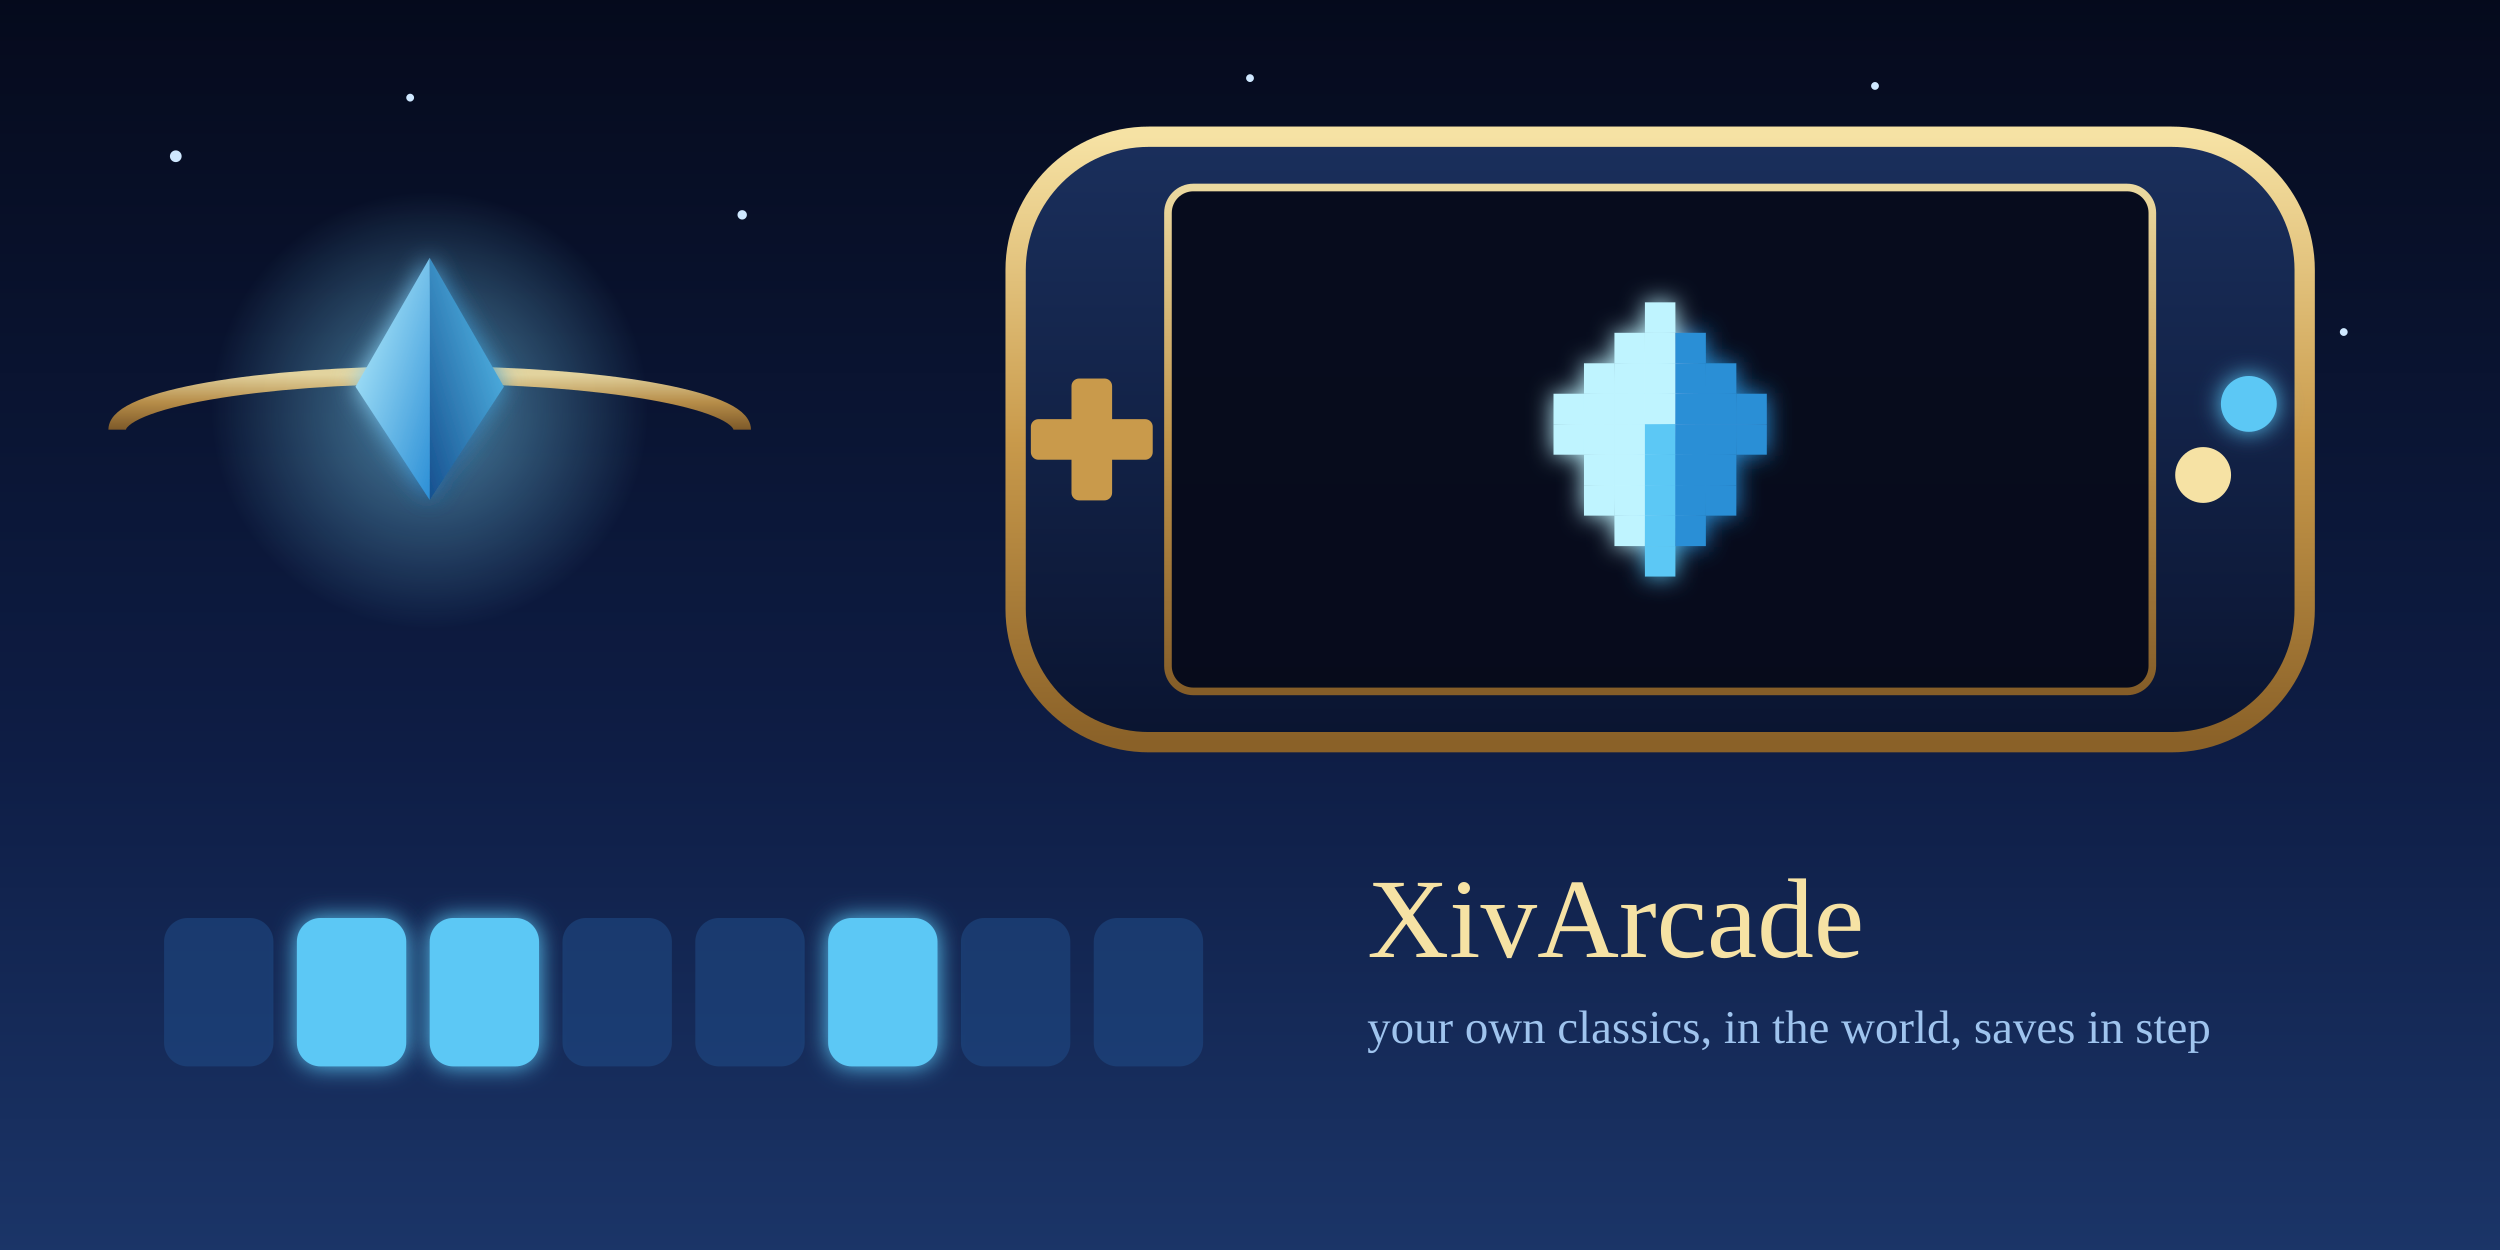
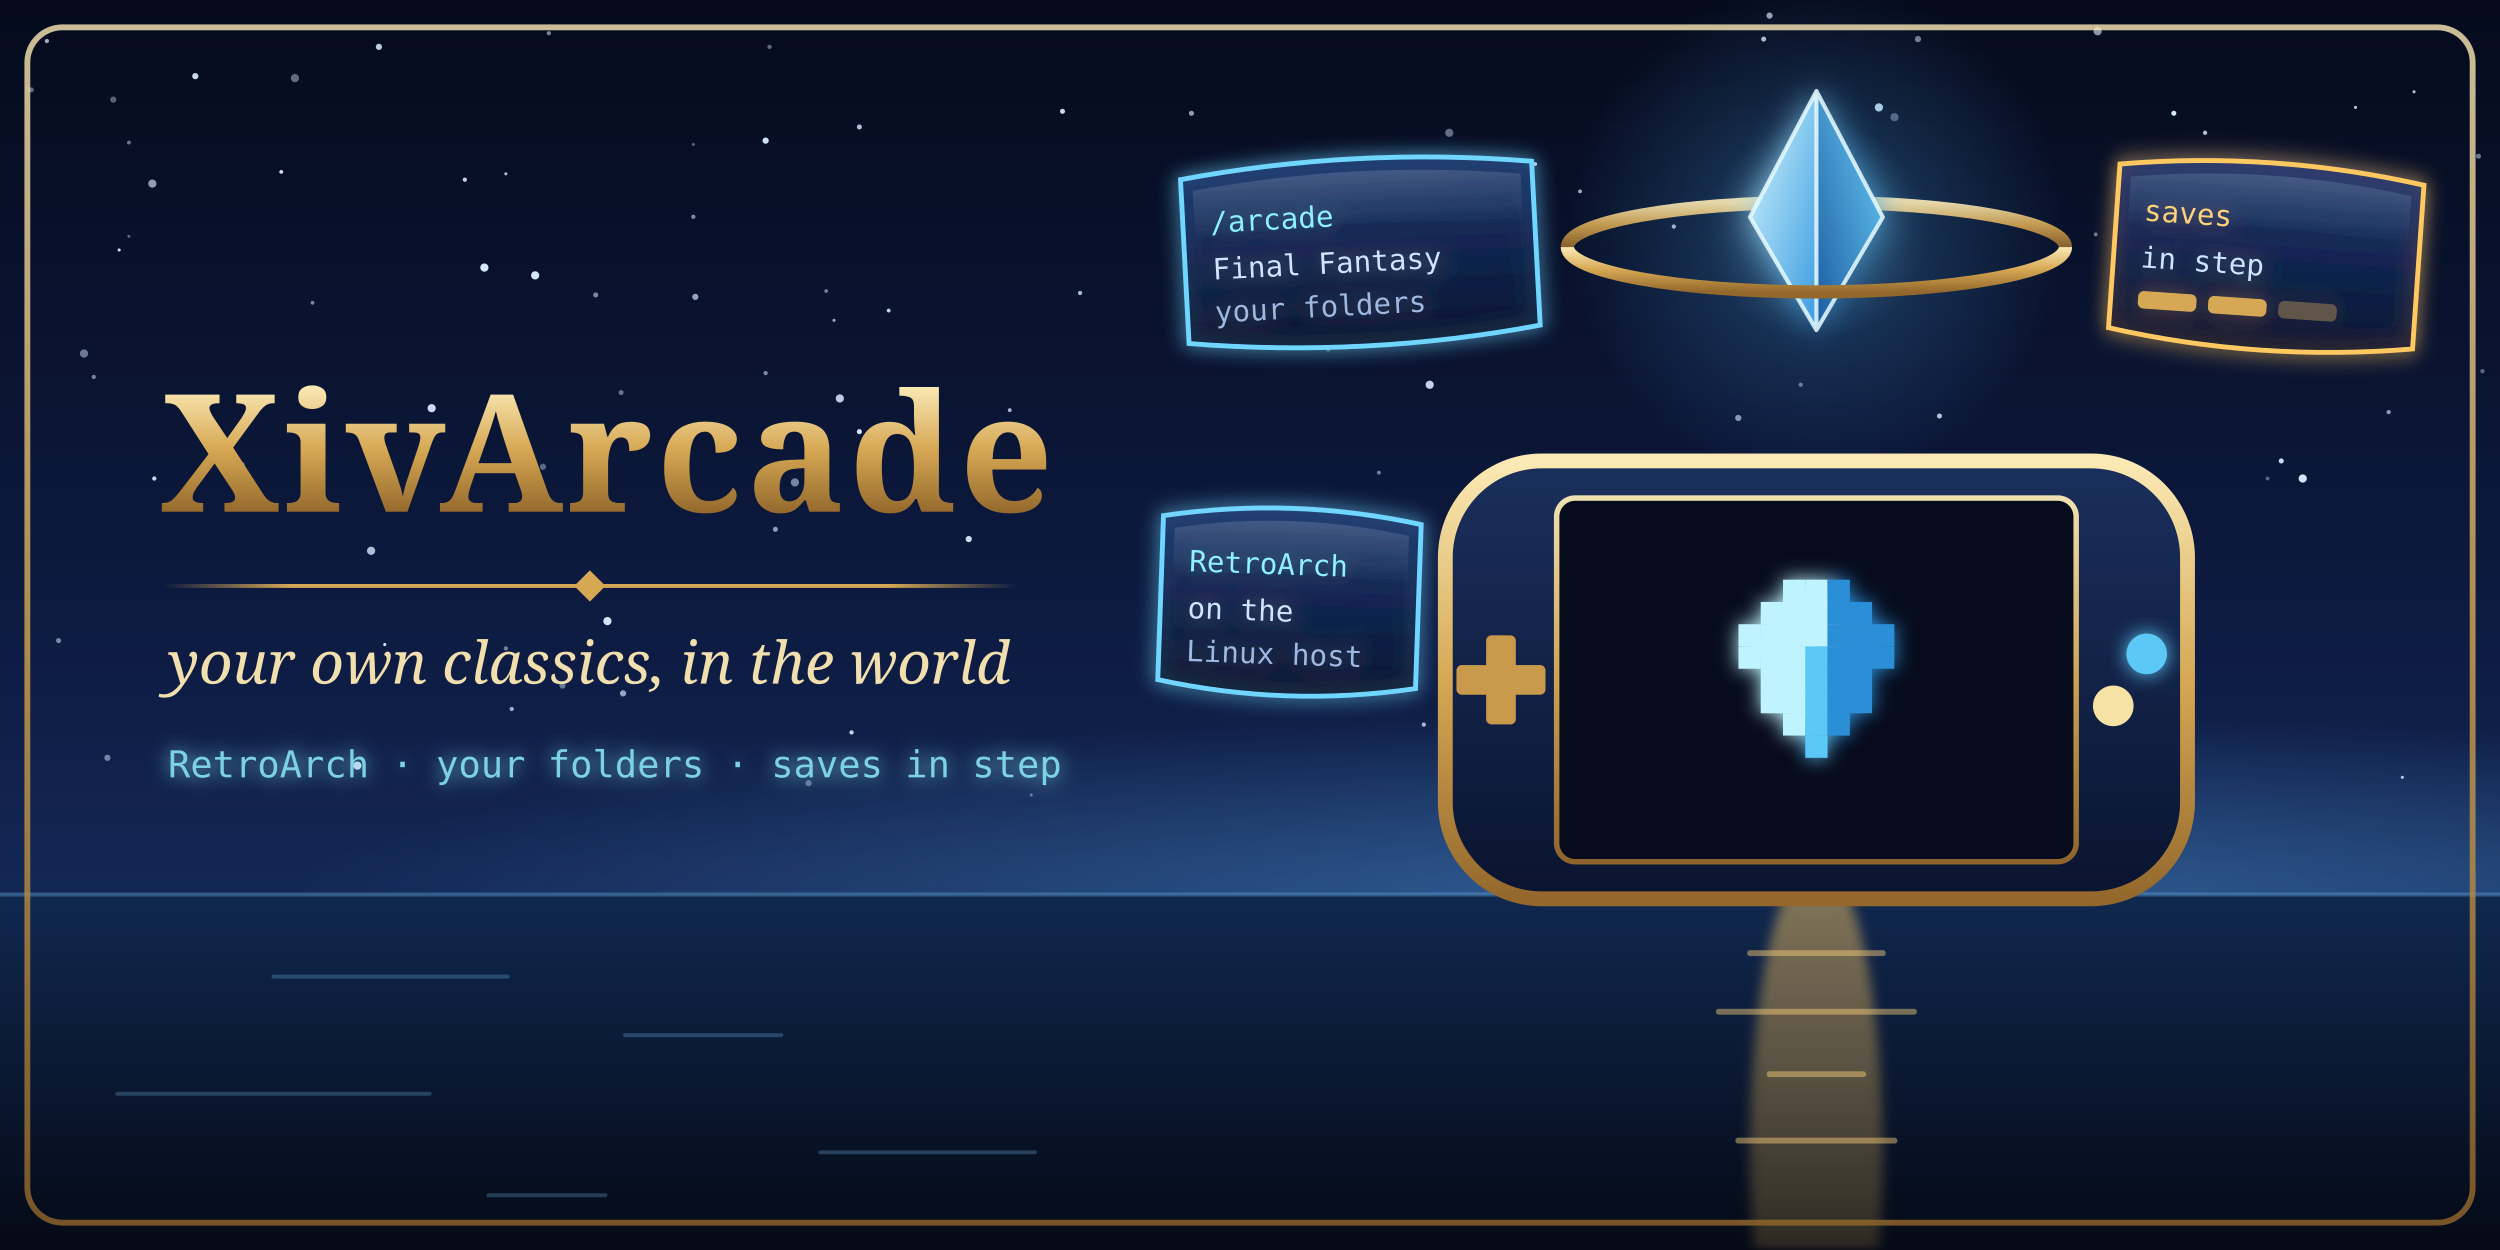
<svg xmlns="http://www.w3.org/2000/svg" width="1280" height="640" viewBox="0 0 1280 640">
  <defs>
-     <radialGradient id="bg" cx="50%" cy="36%" r="78%">
-       <stop offset="0" stop-color="#1f3564" />
-       <stop offset="0.55" stop-color="#0f1c3b" />
-       <stop offset="1" stop-color="#060b1a" />
-     </radialGradient>
    <linearGradient id="sky" x1="0" y1="0" x2="0" y2="1">
      <stop offset="0" stop-color="#050a1c" />
-       <stop offset="0.6" stop-color="#0e1d45" />
-       <stop offset="1" stop-color="#1b3568" />
-     </linearGradient>
+       <stop offset="0.55" stop-color="#0e1d45" />
+       <stop offset="1" stop-color="#1d3a72" />
+     </linearGradient>
+     <linearGradient id="sea" x1="0" y1="0" x2="0" y2="1">
+       <stop offset="0" stop-color="#10284f" />
+       <stop offset="1" stop-color="#040915" />
+     </linearGradient>
+     <radialGradient id="horizon" cx="72%" cy="100%" r="60%">
+       <stop offset="0" stop-color="#5fb8ff" stop-opacity="0.4" />
+       <stop offset="1" stop-color="#5fb8ff" stop-opacity="0" />
+     </radialGradient>
+     <radialGradient id="halo" cx="50%" cy="50%" r="50%">
+       <stop offset="0" stop-color="#8fe3ff" stop-opacity="0.55" />
+       <stop offset="0.45" stop-color="#4fb0f0" stop-opacity="0.18" />
+       <stop offset="1" stop-color="#4fb0f0" stop-opacity="0" />
+     </radialGradient>
    <linearGradient id="gold" x1="0" y1="0" x2="0" y2="1">
-       <stop offset="0" stop-color="#f6e2a4" />
-       <stop offset="0.5" stop-color="#c99a4b" />
-       <stop offset="1" stop-color="#8a6128" />
-     </linearGradient>
-     <linearGradient id="cL" x1="0" y1="0" x2="1" y2="1">
-       <stop offset="0" stop-color="#bff4ff" />
-       <stop offset="1" stop-color="#2c8fd6" />
-     </linearGradient>
-     <linearGradient id="cR" x1="1" y1="0" x2="0" y2="1">
-       <stop offset="0" stop-color="#5cc8f5" />
-       <stop offset="1" stop-color="#16508f" />
-     </linearGradient>
-     <linearGradient id="screen" x1="0" y1="0" x2="0" y2="1">
-       <stop offset="0" stop-color="#1a2f5c" />
-       <stop offset="1" stop-color="#0a1430" />
-     </linearGradient>
-     <radialGradient id="halo" cx="50%" cy="50%" r="50%">
-       <stop offset="0" stop-color="#7fdcff" stop-opacity="0.55" />
-       <stop offset="1" stop-color="#7fdcff" stop-opacity="0" />
-     </radialGradient>
-     <filter id="glow" x="-60%" y="-60%" width="220%" height="220%">
-       <feGaussianBlur stdDeviation="6" result="b" />
+       <stop offset="0" stop-color="#fbeab5" />
+       <stop offset="0.5" stop-color="#d6a854" />
+       <stop offset="1" stop-color="#94682c" />
+     </linearGradient>
+     <linearGradient id="goldX" x1="0" y1="0" x2="1" y2="0">
+       <stop offset="0" stop-color="#8a6128" />
+       <stop offset="0.35" stop-color="#f6e2a4" />
+       <stop offset="1" stop-color="#9a6e2e" />
+     </linearGradient>
+     <linearGradient id="goldH" gradientUnits="userSpaceOnUse" x1="84" y1="0" x2="520" y2="0">
+       <stop offset="0" stop-color="#d6a854" stop-opacity="0" />
+       <stop offset="0.15" stop-color="#d6a854" />
+       <stop offset="0.85" stop-color="#d6a854" />
+       <stop offset="1" stop-color="#d6a854" stop-opacity="0" />
+     </linearGradient>
+     <linearGradient id="fA" x1="0" y1="0" x2="1" y2="1">
+       <stop offset="0" stop-color="#d4f7ff" />
+       <stop offset="1" stop-color="#3a9be0" />
+     </linearGradient>
+     <linearGradient id="fB" x1="1" y1="0" x2="0" y2="1">
+       <stop offset="0" stop-color="#6cd0f8" />
+       <stop offset="1" stop-color="#1a5aa0" />
+     </linearGradient>
+     <linearGradient id="glass" x1="0" y1="0" x2="0" y2="1">
+       <stop offset="0" stop-color="#1c3a70" stop-opacity="0.9" />
+       <stop offset="1" stop-color="#071230" stop-opacity="0.9" />
+     </linearGradient>
+     <linearGradient id="glare" x1="0" y1="0" x2="0" y2="1">
+       <stop offset="0" stop-color="#ffffff" stop-opacity="0.16" />
+       <stop offset="1" stop-color="#ffffff" stop-opacity="0" />
+     </linearGradient>
+     <linearGradient id="refl" x1="0" y1="0" x2="0" y2="1">
+       <stop offset="0" stop-color="#ffc861" stop-opacity="0.5" />
+       <stop offset="1" stop-color="#ffc861" stop-opacity="0" />
+     </linearGradient>
+     <radialGradient id="paper" cx="50%" cy="46%" r="60%">
+       <stop offset="0" stop-color="#fff6d8" />
+       <stop offset="0.35" stop-color="#ffd27a" />
+       <stop offset="0.75" stop-color="#f08a36" />
+       <stop offset="1" stop-color="#b8461c" />
+     </radialGradient>
+     <radialGradient id="warm" cx="50%" cy="50%" r="50%">
+       <stop offset="0" stop-color="#ffcf73" stop-opacity="0.6" />
+       <stop offset="0.45" stop-color="#ff9f43" stop-opacity="0.2" />
+       <stop offset="1" stop-color="#ff7a1a" stop-opacity="0" />
+     </radialGradient>
+     <filter id="glow" x="-40%" y="-40%" width="180%" height="180%">
+       <feGaussianBlur stdDeviation="5" result="b" />
      <feMerge>
        <feMergeNode in="b" />
        <feMergeNode in="SourceGraphic" />
      </feMerge>
    </filter>
+     <filter id="bigglow" x="-40%" y="-40%" width="180%" height="180%">
+       <feGaussianBlur stdDeviation="10" result="b" />
+       <feMerge>
+         <feMergeNode in="b" />
+         <feMergeNode in="SourceGraphic" />
+       </feMerge>
+     </filter>
+     <filter id="blur">
+       <feGaussianBlur stdDeviation="3" />
+     </filter>
+     <filter id="soft" x="-50%" y="-50%" width="200%" height="200%">
+       <feGaussianBlur stdDeviation="6" />
+     </filter>
+     <linearGradient id="pageL" x1="0" y1="0" x2="0" y2="1">
+       <stop offset="0" stop-color="#fdf6e3" />
+       <stop offset="1" stop-color="#d8c9a6" />
+     </linearGradient>
+     <linearGradient id="pageR" x1="0" y1="0" x2="0" y2="1">
+       <stop offset="0" stop-color="#f7edd6" />
+       <stop offset="1" stop-color="#cbb992" />
+     </linearGradient>
+     <linearGradient id="screen" x1="0" y1="0" x2="0" y2="1">
+       <stop offset="0" stop-color="#1a2f5c" />
+       <stop offset="1" stop-color="#0a1430" />
+     </linearGradient>
+     <radialGradient id="bg" cx="50%" cy="42%" r="75%">
+       <stop offset="0" stop-color="#1f3564" />
+       <stop offset="0.55" stop-color="#0f1c3b" />
+       <stop offset="1" stop-color="#060b1a" />
+     </radialGradient>
+     <clipPath id="frame">
+       <rect width="512" height="512" rx="104" />
+     </clipPath>
  </defs>
  <rect width="1280" height="640" fill="url(#sky)" />
-   <g fill="#cfe8ff">
-     <circle cx="90" cy="80" r="3" />
-     <circle cx="210" cy="50" r="2" />
-     <circle cx="380" cy="110" r="2.4" />
-     <circle cx="1090" cy="70" r="3" />
-     <circle cx="1200" cy="170" r="2" />
-     <circle cx="960" cy="44" r="2" />
-     <circle cx="640" cy="40" r="2" />
-   </g>
-   <circle cx="220" cy="210" r="112" fill="url(#halo)" />
-   <path d="M60 220 A160 28 0 0 1 380 220" fill="none" stroke="url(#gold)" stroke-width="9" opacity="0.9" />
-   <g filter="url(#glow)">
-     <path d="M220 132 L258 198 L220 256 Z" fill="url(#cR)" />
-     <path d="M220 132 L182 198 L220 256 Z" fill="url(#cL)" />
-   </g>
-   <rect x="520" y="70" width="660" height="310" rx="68.2" fill="url(#screen)" stroke="url(#gold)" stroke-width="10.4" />
-   <rect x="598.0" y="96.0" width="504.0" height="258.0" rx="13.0" fill="#060b1a" stroke="url(#gold)" stroke-width="3.9" opacity="0.95" />
-   <g filter="url(#glow)">
-     <rect x="842.2" y="154.8" width="15.6" height="15.6" fill="#bff4ff" />
-     <rect x="826.6" y="170.4" width="15.6" height="15.6" fill="#bff4ff" />
-     <rect x="842.2" y="170.4" width="15.6" height="15.6" fill="#bff4ff" />
-     <rect x="857.8" y="170.4" width="15.6" height="15.6" fill="#2c8fd6" />
-     <rect x="811.0" y="186.0" width="15.6" height="15.6" fill="#bff4ff" />
-     <rect x="826.6" y="186.0" width="15.6" height="15.6" fill="#bff4ff" />
-     <rect x="842.2" y="186.0" width="15.6" height="15.6" fill="#bff4ff" />
-     <rect x="857.8" y="186.0" width="15.6" height="15.6" fill="#2c8fd6" />
-     <rect x="873.4" y="186.0" width="15.6" height="15.6" fill="#2c8fd6" />
-     <rect x="795.4" y="201.6" width="15.6" height="15.6" fill="#bff4ff" />
-     <rect x="811.0" y="201.6" width="15.6" height="15.6" fill="#bff4ff" />
-     <rect x="826.6" y="201.6" width="15.6" height="15.6" fill="#bff4ff" />
-     <rect x="842.2" y="201.6" width="15.6" height="15.6" fill="#bff4ff" />
-     <rect x="857.8" y="201.6" width="15.6" height="15.6" fill="#2c8fd6" />
-     <rect x="873.4" y="201.6" width="15.6" height="15.6" fill="#2c8fd6" />
-     <rect x="889.0" y="201.6" width="15.6" height="15.6" fill="#2c8fd6" />
-     <rect x="795.4" y="217.2" width="15.6" height="15.6" fill="#bff4ff" />
-     <rect x="811.0" y="217.2" width="15.6" height="15.6" fill="#bff4ff" />
-     <rect x="826.6" y="217.2" width="15.6" height="15.6" fill="#bff4ff" />
-     <rect x="842.2" y="217.2" width="15.6" height="15.6" fill="#5cc8f5" />
-     <rect x="857.8" y="217.2" width="15.6" height="15.6" fill="#2c8fd6" />
-     <rect x="873.4" y="217.2" width="15.6" height="15.6" fill="#2c8fd6" />
-     <rect x="889.0" y="217.2" width="15.6" height="15.6" fill="#2c8fd6" />
-     <rect x="811.0" y="232.8" width="15.6" height="15.6" fill="#bff4ff" />
-     <rect x="826.6" y="232.8" width="15.6" height="15.6" fill="#bff4ff" />
-     <rect x="842.2" y="232.8" width="15.6" height="15.6" fill="#5cc8f5" />
-     <rect x="857.8" y="232.8" width="15.6" height="15.6" fill="#2c8fd6" />
-     <rect x="873.4" y="232.8" width="15.6" height="15.6" fill="#2c8fd6" />
-     <rect x="811.0" y="248.4" width="15.6" height="15.6" fill="#bff4ff" />
-     <rect x="826.6" y="248.4" width="15.6" height="15.6" fill="#bff4ff" />
-     <rect x="842.2" y="248.4" width="15.6" height="15.6" fill="#5cc8f5" />
-     <rect x="857.8" y="248.4" width="15.6" height="15.6" fill="#2c8fd6" />
-     <rect x="873.4" y="248.4" width="15.6" height="15.6" fill="#2c8fd6" />
-     <rect x="826.6" y="264.0" width="15.6" height="15.6" fill="#bff4ff" />
-     <rect x="842.2" y="264.0" width="15.6" height="15.6" fill="#5cc8f5" />
-     <rect x="857.8" y="264.0" width="15.6" height="15.6" fill="#2c8fd6" />
-     <rect x="842.2" y="279.6" width="15.6" height="15.6" fill="#5cc8f5" />
-   </g>
-   <g fill="#c99a4b">
-     <rect x="548.6" y="193.8" width="20.8" height="62.4" rx="3.9" />
-     <rect x="527.8" y="214.6" width="62.4" height="20.8" rx="3.9" />
-   </g>
-   <circle cx="1151.4" cy="206.8" r="14.3" fill="#5cc8f5" filter="url(#glow)" />
-   <circle cx="1128.0" cy="243.2" r="14.3" fill="#f6e2a4" />
-   <rect x="84" y="470" width="56" height="76" rx="12.16" fill="#1f4b86" opacity="0.55" />
-   <rect x="152" y="470" width="56" height="76" rx="12.16" fill="#5cc8f5" opacity="1" filter="url(#glow)" />
-   <rect x="220" y="470" width="56" height="76" rx="12.16" fill="#5cc8f5" opacity="1" filter="url(#glow)" />
-   <rect x="288" y="470" width="56" height="76" rx="12.16" fill="#1f4b86" opacity="0.55" />
-   <rect x="356" y="470" width="56" height="76" rx="12.16" fill="#1f4b86" opacity="0.55" />
-   <rect x="424" y="470" width="56" height="76" rx="12.16" fill="#5cc8f5" opacity="1" filter="url(#glow)" />
-   <rect x="492" y="470" width="56" height="76" rx="12.16" fill="#1f4b86" opacity="0.55" />
-   <rect x="560" y="470" width="56" height="76" rx="12.16" fill="#1f4b86" opacity="0.55" />
-   <text x="700" y="490" font-family="Georgia, 'Times New Roman', serif" font-size="58" fill="#f6e2a4">XivArcade</text>
-   <text x="700" y="534" font-family="Georgia, 'Times New Roman', serif" font-size="24" fill="#9fc4ee">your own classics, in the world, saves in step</text>
+   <g fill="#d8ecff">
+     <circle cx="16" cy="46" r="1.3" opacity="0.44" />
+     <circle cx="55" cy="388" r="1.6" opacity="0.50" />
+     <circle cx="970" cy="60" r="2.1" opacity="0.37" />
+     <circle cx="78" cy="94" r="2.1" opacity="0.64" />
+     <circle cx="528" cy="407" r="0.8" opacity="0.43" />
+     <circle cx="986" cy="362" r="1.1" opacity="0.48" />
+     <circle cx="423" cy="149" r="1" opacity="0.49" />
+     <circle cx="278" cy="239" r="1.6" opacity="0.39" />
+     <circle cx="66" cy="73" r="1" opacity="0.48" />
+     <circle cx="1071" cy="404" r="0.8" opacity="0.41" />
+     <circle cx="680" cy="179" r="1" opacity="0.49" />
+     <circle cx="553" cy="150" r="1.1" opacity="0.77" />
+     <circle cx="281" cy="17" r="1.1" opacity="0.54" />
+     <circle cx="732" cy="197" r="2.1" opacity="0.89" />
+     <circle cx="1230" cy="398" r="0.8" opacity="0.86" />
+     <circle cx="392" cy="72" r="1.6" opacity="0.96" />
+     <circle cx="1073" cy="120" r="1" opacity="0.48" />
+     <circle cx="1179" cy="245" r="2.1" opacity="0.97" />
+     <circle cx="857" cy="116" r="1.1" opacity="0.77" />
+     <circle cx="1269" cy="80" r="1.3" opacity="0.48" />
+     <circle cx="427" cy="164" r="0.8" opacity="0.72" />
+     <circle cx="151" cy="40" r="2.1" opacity="0.43" />
+     <circle cx="248" cy="137" r="2.1" opacity="0.99" />
+     <circle cx="194" cy="24" r="1.6" opacity="0.86" />
+     <circle cx="356" cy="152" r="1.6" opacity="0.67" />
+     <circle cx="756" cy="349" r="1.3" opacity="0.44" />
+     <circle cx="928" cy="283" r="0.8" opacity="0.52" />
+     <circle cx="980" cy="402" r="1.1" opacity="0.50" />
+     <circle cx="124" cy="238" r="1.3" opacity="0.46" />
+     <circle cx="58" cy="51" r="1.6" opacity="0.38" />
+     <circle cx="786" cy="84" r="1" opacity="0.97" />
+     <circle cx="1109" cy="281" r="1.6" opacity="0.65" />
+     <circle cx="890" cy="214" r="1.6" opacity="0.61" />
+     <circle cx="671" cy="293" r="1.3" opacity="0.55" />
+     <circle cx="1049" cy="133" r="1.1" opacity="0.43" />
+     <circle cx="1002" cy="304" r="1.1" opacity="0.80" />
+     <circle cx="742" cy="68" r="2.1" opacity="0.43" />
+     <circle cx="544" cy="57" r="1.3" opacity="0.92" />
+     <circle cx="262" cy="363" r="1.1" opacity="0.70" />
+     <circle cx="311" cy="318" r="2.1" opacity="0.96" />
+     <circle cx="48" cy="193" r="1.1" opacity="0.52" />
+     <circle cx="259" cy="332" r="1.1" opacity="0.49" />
+     <circle cx="43" cy="181" r="2.1" opacity="0.48" />
+     <circle cx="274" cy="141" r="2.1" opacity="0.97" />
+     <circle cx="144" cy="88" r="1" opacity="0.93" />
+     <circle cx="888" cy="362" r="1.3" opacity="0.96" />
+     <circle cx="355" cy="74" r="0.8" opacity="0.39" />
+     <circle cx="197" cy="330" r="0.8" opacity="0.99" />
+     <circle cx="355" cy="111" r="1.1" opacity="0.55" />
+     <circle cx="1168" cy="236" r="1.3" opacity="0.93" />
+     <circle cx="1241" cy="98" r="1" opacity="0.90" />
+     <circle cx="692" cy="130" r="0.8" opacity="0.79" />
+     <circle cx="906" cy="8" r="1.6" opacity="0.67" />
+     <circle cx="392" cy="191" r="1.1" opacity="0.55" />
+     <circle cx="496" cy="276" r="1.6" opacity="0.93" />
+     <circle cx="982" cy="20" r="1.6" opacity="0.51" />
+     <circle cx="903" cy="20" r="1.3" opacity="0.79" />
+     <circle cx="414" cy="401" r="1.6" opacity="0.39" />
+     <circle cx="318" cy="201" r="1.3" opacity="0.44" />
+     <circle cx="61" cy="128" r="0.8" opacity="0.96" />
+     <circle cx="288" cy="351" r="1.6" opacity="0.44" />
+     <circle cx="30" cy="328" r="1.3" opacity="0.53" />
+     <circle cx="971" cy="272" r="0.8" opacity="0.94" />
+     <circle cx="1059" cy="297" r="1.1" opacity="0.50" />
+     <circle cx="1271" cy="190" r="1.1" opacity="0.39" />
+     <circle cx="729" cy="371" r="1.1" opacity="0.75" />
+     <circle cx="259" cy="89" r="0.8" opacity="0.79" />
+     <circle cx="1074" cy="16" r="2.1" opacity="0.62" />
+     <circle cx="962" cy="55" r="2.1" opacity="0.86" />
+     <circle cx="1223" cy="211" r="1.1" opacity="0.63" />
+     <circle cx="712" cy="320" r="1.3" opacity="0.39" />
+     <circle cx="1115" cy="125" r="2.1" opacity="0.92" />
+     <circle cx="160" cy="155" r="1" opacity="0.53" />
+     <circle cx="436" cy="375" r="1.1" opacity="0.89" />
+     <circle cx="765" cy="335" r="1.3" opacity="0.57" />
+     <circle cx="238" cy="92" r="1.1" opacity="0.88" />
+     <circle cx="1236" cy="47" r="0.8" opacity="0.81" />
+     <circle cx="397" cy="271" r="1.3" opacity="0.63" />
+     <circle cx="100" cy="39" r="1.6" opacity="0.92" />
+     <circle cx="610" cy="58" r="1.3" opacity="0.66" />
+     <circle cx="79" cy="245" r="1.1" opacity="0.90" />
+     <circle cx="394" cy="24" r="1.1" opacity="0.43" />
+     <circle cx="905" cy="249" r="2.1" opacity="0.92" />
+     <circle cx="706" cy="242" r="1" opacity="0.52" />
+     <circle cx="697" cy="321" r="1.6" opacity="0.64" />
+     <circle cx="407" cy="247" r="2.1" opacity="0.52" />
+     <circle cx="96" cy="250" r="1" opacity="0.80" />
+     <circle cx="183" cy="392" r="2.1" opacity="0.88" />
+     <circle cx="1113" cy="58" r="1.3" opacity="0.98" />
+     <circle cx="221" cy="209" r="2.1" opacity="0.92" />
+     <circle cx="455" cy="159" r="1" opacity="0.89" />
+     <circle cx="430" cy="204" r="2.1" opacity="0.85" />
+     <circle cx="922" cy="197" r="1.1" opacity="0.46" />
+     <circle cx="906" cy="301" r="1.6" opacity="0.67" />
+     <circle cx="1206" cy="55" r="0.8" opacity="0.84" />
+     <circle cx="1161" cy="245" r="1" opacity="0.39" />
+     <circle cx="24" cy="21" r="1.1" opacity="0.72" />
+     <circle cx="305" cy="151" r="1.3" opacity="0.54" />
+     <circle cx="66" cy="121" r="0.8" opacity="0.39" />
+     <circle cx="517" cy="210" r="1" opacity="0.77" />
+     <circle cx="440" cy="221" r="1.3" opacity="0.98" />
+     <circle cx="1103" cy="288" r="0.8" opacity="0.56" />
+     <circle cx="319" cy="355" r="1.6" opacity="0.66" />
+     <circle cx="993" cy="213" r="1.3" opacity="0.82" />
+     <circle cx="1129" cy="68" r="1.1" opacity="0.81" />
+     <circle cx="809" cy="98" r="1" opacity="0.72" />
+     <circle cx="190" cy="282" r="2.1" opacity="0.79" />
+     <circle cx="1149" cy="115" r="1" opacity="0.67" />
+     <circle cx="440" cy="65" r="1.3" opacity="0.80" />
+     <circle cx="1202" cy="113" r="1.1" opacity="0.78" />
+   </g>
+   <rect y="300" width="1280" height="160" fill="url(#horizon)" />
+   <rect y="458" width="1280" height="182" fill="url(#sea)" />
+   <path d="M0 458 L1280 458" stroke="#6fb9f0" stroke-opacity="0.35" stroke-width="2" />
+   <g stroke="#7fc8ff" opacity="0.25" stroke-linecap="round" stroke-width="2">
+     <path d="M140 500 h120 M320 530 h80 M60 560 h160 M420 590 h110 M250 612 h60" />
+   </g>
+   <ellipse cx="930" cy="590" rx="34" ry="150" fill="url(#refl)" filter="url(#blur)" />
+   <g stroke="#ffd27a" stroke-linecap="round" opacity="0.45" stroke-width="3">
+     <path d="M896 488 h68 M880 518 h100 M906 550 h48 M890 584 h80" />
+   </g>
+   <g transform="translate(930 118) scale(0.85)">
+     <circle r="150" fill="url(#halo)" />
+     <path d="M-150 10 A150 27 0 0 1 150 10" fill="none" stroke="url(#gold)" stroke-width="8" opacity="0.9" />
+     <g filter="url(#bigglow)">
+       <path d="M0 -84 L40 -8 L0 60 Z" fill="url(#fB)" />
+       <path d="M0 -84 L-40 -8 L0 60 Z" fill="url(#fA)" />
+     </g>
+     <path d="M0 -84 L40 -8 L0 60 L-40 -8 Z M0 -84 L0 60" fill="none" stroke="#e8fbff" stroke-width="2.5" stroke-linejoin="round" opacity="0.85" />
+     <path d="M-150 10 A150 27 0 0 0 150 10" fill="none" stroke="url(#gold)" stroke-width="8" />
+   </g>
+   <g>
+     <rect x="740.0" y="236.0" width="380.0" height="224.2" rx="49.4" fill="url(#screen)" stroke="url(#gold)" stroke-width="7.6" />
+     <rect x="797.0" y="255.0" width="266.0" height="186.2" rx="9.5" fill="#060b1a" stroke="url(#gold)" stroke-width="2.8" opacity="0.95" />
+     <g filter="url(#glow)">
+       <rect x="912.9" y="296.8" width="11.4" height="11.4" fill="#bff4ff" />
+       <rect x="924.3" y="296.8" width="11.4" height="11.4" fill="#bff4ff" />
+       <rect x="935.7" y="296.8" width="11.4" height="11.4" fill="#2c8fd6" />
+       <rect x="901.5" y="308.2" width="11.4" height="11.4" fill="#bff4ff" />
+       <rect x="912.9" y="308.2" width="11.4" height="11.4" fill="#bff4ff" />
+       <rect x="924.3" y="308.2" width="11.4" height="11.4" fill="#bff4ff" />
+       <rect x="935.7" y="308.2" width="11.4" height="11.4" fill="#2c8fd6" />
+       <rect x="947.1" y="308.2" width="11.4" height="11.4" fill="#2c8fd6" />
+       <rect x="890.1" y="319.6" width="11.4" height="11.4" fill="#bff4ff" />
+       <rect x="901.5" y="319.6" width="11.4" height="11.4" fill="#bff4ff" />
+       <rect x="912.9" y="319.6" width="11.4" height="11.4" fill="#bff4ff" />
+       <rect x="924.3" y="319.6" width="11.4" height="11.4" fill="#bff4ff" />
+       <rect x="935.7" y="319.6" width="11.4" height="11.4" fill="#2c8fd6" />
+       <rect x="947.1" y="319.6" width="11.4" height="11.4" fill="#2c8fd6" />
+       <rect x="958.5" y="319.6" width="11.4" height="11.4" fill="#2c8fd6" />
+       <rect x="890.1" y="331.0" width="11.4" height="11.4" fill="#bff4ff" />
+       <rect x="901.5" y="331.0" width="11.4" height="11.4" fill="#bff4ff" />
+       <rect x="912.9" y="331.0" width="11.4" height="11.4" fill="#bff4ff" />
+       <rect x="924.3" y="331.0" width="11.4" height="11.4" fill="#5cc8f5" />
+       <rect x="935.7" y="331.0" width="11.4" height="11.4" fill="#2c8fd6" />
+       <rect x="947.1" y="331.0" width="11.4" height="11.4" fill="#2c8fd6" />
+       <rect x="958.5" y="331.0" width="11.4" height="11.4" fill="#2c8fd6" />
+       <rect x="901.5" y="342.4" width="11.4" height="11.4" fill="#bff4ff" />
+       <rect x="912.9" y="342.4" width="11.4" height="11.4" fill="#bff4ff" />
+       <rect x="924.3" y="342.4" width="11.4" height="11.4" fill="#5cc8f5" />
+       <rect x="935.7" y="342.4" width="11.4" height="11.4" fill="#2c8fd6" />
+       <rect x="947.1" y="342.4" width="11.4" height="11.4" fill="#2c8fd6" />
+       <rect x="901.5" y="353.8" width="11.4" height="11.4" fill="#bff4ff" />
+       <rect x="912.9" y="353.8" width="11.4" height="11.4" fill="#bff4ff" />
+       <rect x="924.3" y="353.8" width="11.4" height="11.4" fill="#5cc8f5" />
+       <rect x="935.7" y="353.8" width="11.4" height="11.4" fill="#2c8fd6" />
+       <rect x="947.1" y="353.8" width="11.4" height="11.4" fill="#2c8fd6" />
+       <rect x="912.9" y="365.2" width="11.4" height="11.4" fill="#bff4ff" />
+       <rect x="924.3" y="365.2" width="11.4" height="11.4" fill="#5cc8f5" />
+       <rect x="935.7" y="365.2" width="11.4" height="11.4" fill="#2c8fd6" />
+       <rect x="924.3" y="376.6" width="11.4" height="11.4" fill="#5cc8f5" />
+     </g>
+     <g fill="#c99a4b">
+       <rect x="760.9" y="325.3" width="15.2" height="45.6" rx="2.8" />
+       <rect x="745.7" y="340.5" width="45.6" height="15.2" rx="2.8" />
+     </g>
+     <circle cx="1099.1" cy="334.8" r="10.4" fill="#5cc8f5" filter="url(#glow)" />
+     <circle cx="1082.0" cy="361.4" r="10.4" fill="#f6e2a4" />
+   </g>
+   <g font-family="'Fira Code','Source Code Pro','DejaVu Sans Mono',monospace" font-size="15">
+     <g transform="translate(604 84) rotate(-3)" filter="url(#glow)">
+       <path d="M0 8 Q90.0 -4 180 8 L180 92 Q90.0 104 0 92 Z" fill="url(#glass)" stroke="#6fd6ff" stroke-width="2.5" />
+       <path d="M6 14 Q90.0 3 174 14 L174 40 Q90.0 30 6 40 Z" fill="url(#glare)" />
+       <text x="14" y="36" fill="#8ff0ff">/arcade</text>
+       <text x="14" y="60" fill="#cfe4ff">Final Fantasy</text>
+       <text x="14" y="82" fill="#9fb8e0">your folders</text>
+     </g>
+     <g transform="translate(1086 76) rotate(4)" filter="url(#glow)">
+       <path d="M0 8 Q78.0 -4 156 8 L156 92 Q78.0 104 0 92 Z" fill="url(#glass)" stroke="#ffc861" stroke-width="2.5" />
+       <path d="M6 14 Q78.0 3 150 14 L150 40 Q78.0 30 6 40 Z" fill="url(#glare)" />
+       <text x="14" y="36" fill="#ffd27a">saves</text>
+       <text x="14" y="60" fill="#cfe4ff">in step</text>
+       <rect x="14" y="72" width="30" height="9" rx="3" fill="#d6a854" />
+       <rect x="50" y="72" width="30" height="9" rx="3" fill="#d6a854" />
+       <rect x="86" y="72" width="30" height="9" rx="3" fill="#d6a854" opacity="0.4" />
+     </g>
+     <g transform="translate(596 256) rotate(2)" filter="url(#glow)">
+       <path d="M0 8 Q66.0 -4 132 8 L132 92 Q66.0 104 0 92 Z" fill="url(#glass)" stroke="#6fd6ff" stroke-width="2.5" />
+       <path d="M6 14 Q66.0 3 126 14 L126 40 Q66.0 30 6 40 Z" fill="url(#glare)" />
+       <text x="14" y="36" fill="#8ff0ff">RetroArch</text>
+       <text x="14" y="60" fill="#cfe4ff">on the</text>
+       <text x="14" y="82" fill="#9fb8e0">Linux host</text>
+     </g>
+   </g>
+   <text x="82" y="262" font-family="'Noto Serif','STIX Two Text',Georgia,serif" font-size="84" font-weight="700" fill="url(#gold)" letter-spacing="2">XivArcade</text>
+   <path d="M84 300 H520" stroke="url(#goldH)" stroke-width="2" />
+   <path d="M302 292 l8 8 l-8 8 l-8 -8 Z" fill="#d6a854" />
+   <text x="86" y="350" font-family="'Noto Serif','STIX Two Text',Georgia,serif" font-size="30" font-style="italic" fill="#f1dfae">your own classics, in the world</text>
+   <text x="86" y="398" font-family="'Fira Code','Source Code Pro','DejaVu Sans Mono',monospace" font-size="19" fill="#8ff0ff" opacity="0.85" filter="url(#glow)">RetroArch · your folders · saves in step</text>
+   <rect x="14" y="14" width="1252" height="612" rx="18" fill="none" stroke="url(#gold)" stroke-width="3" opacity="0.8" />
</svg>
